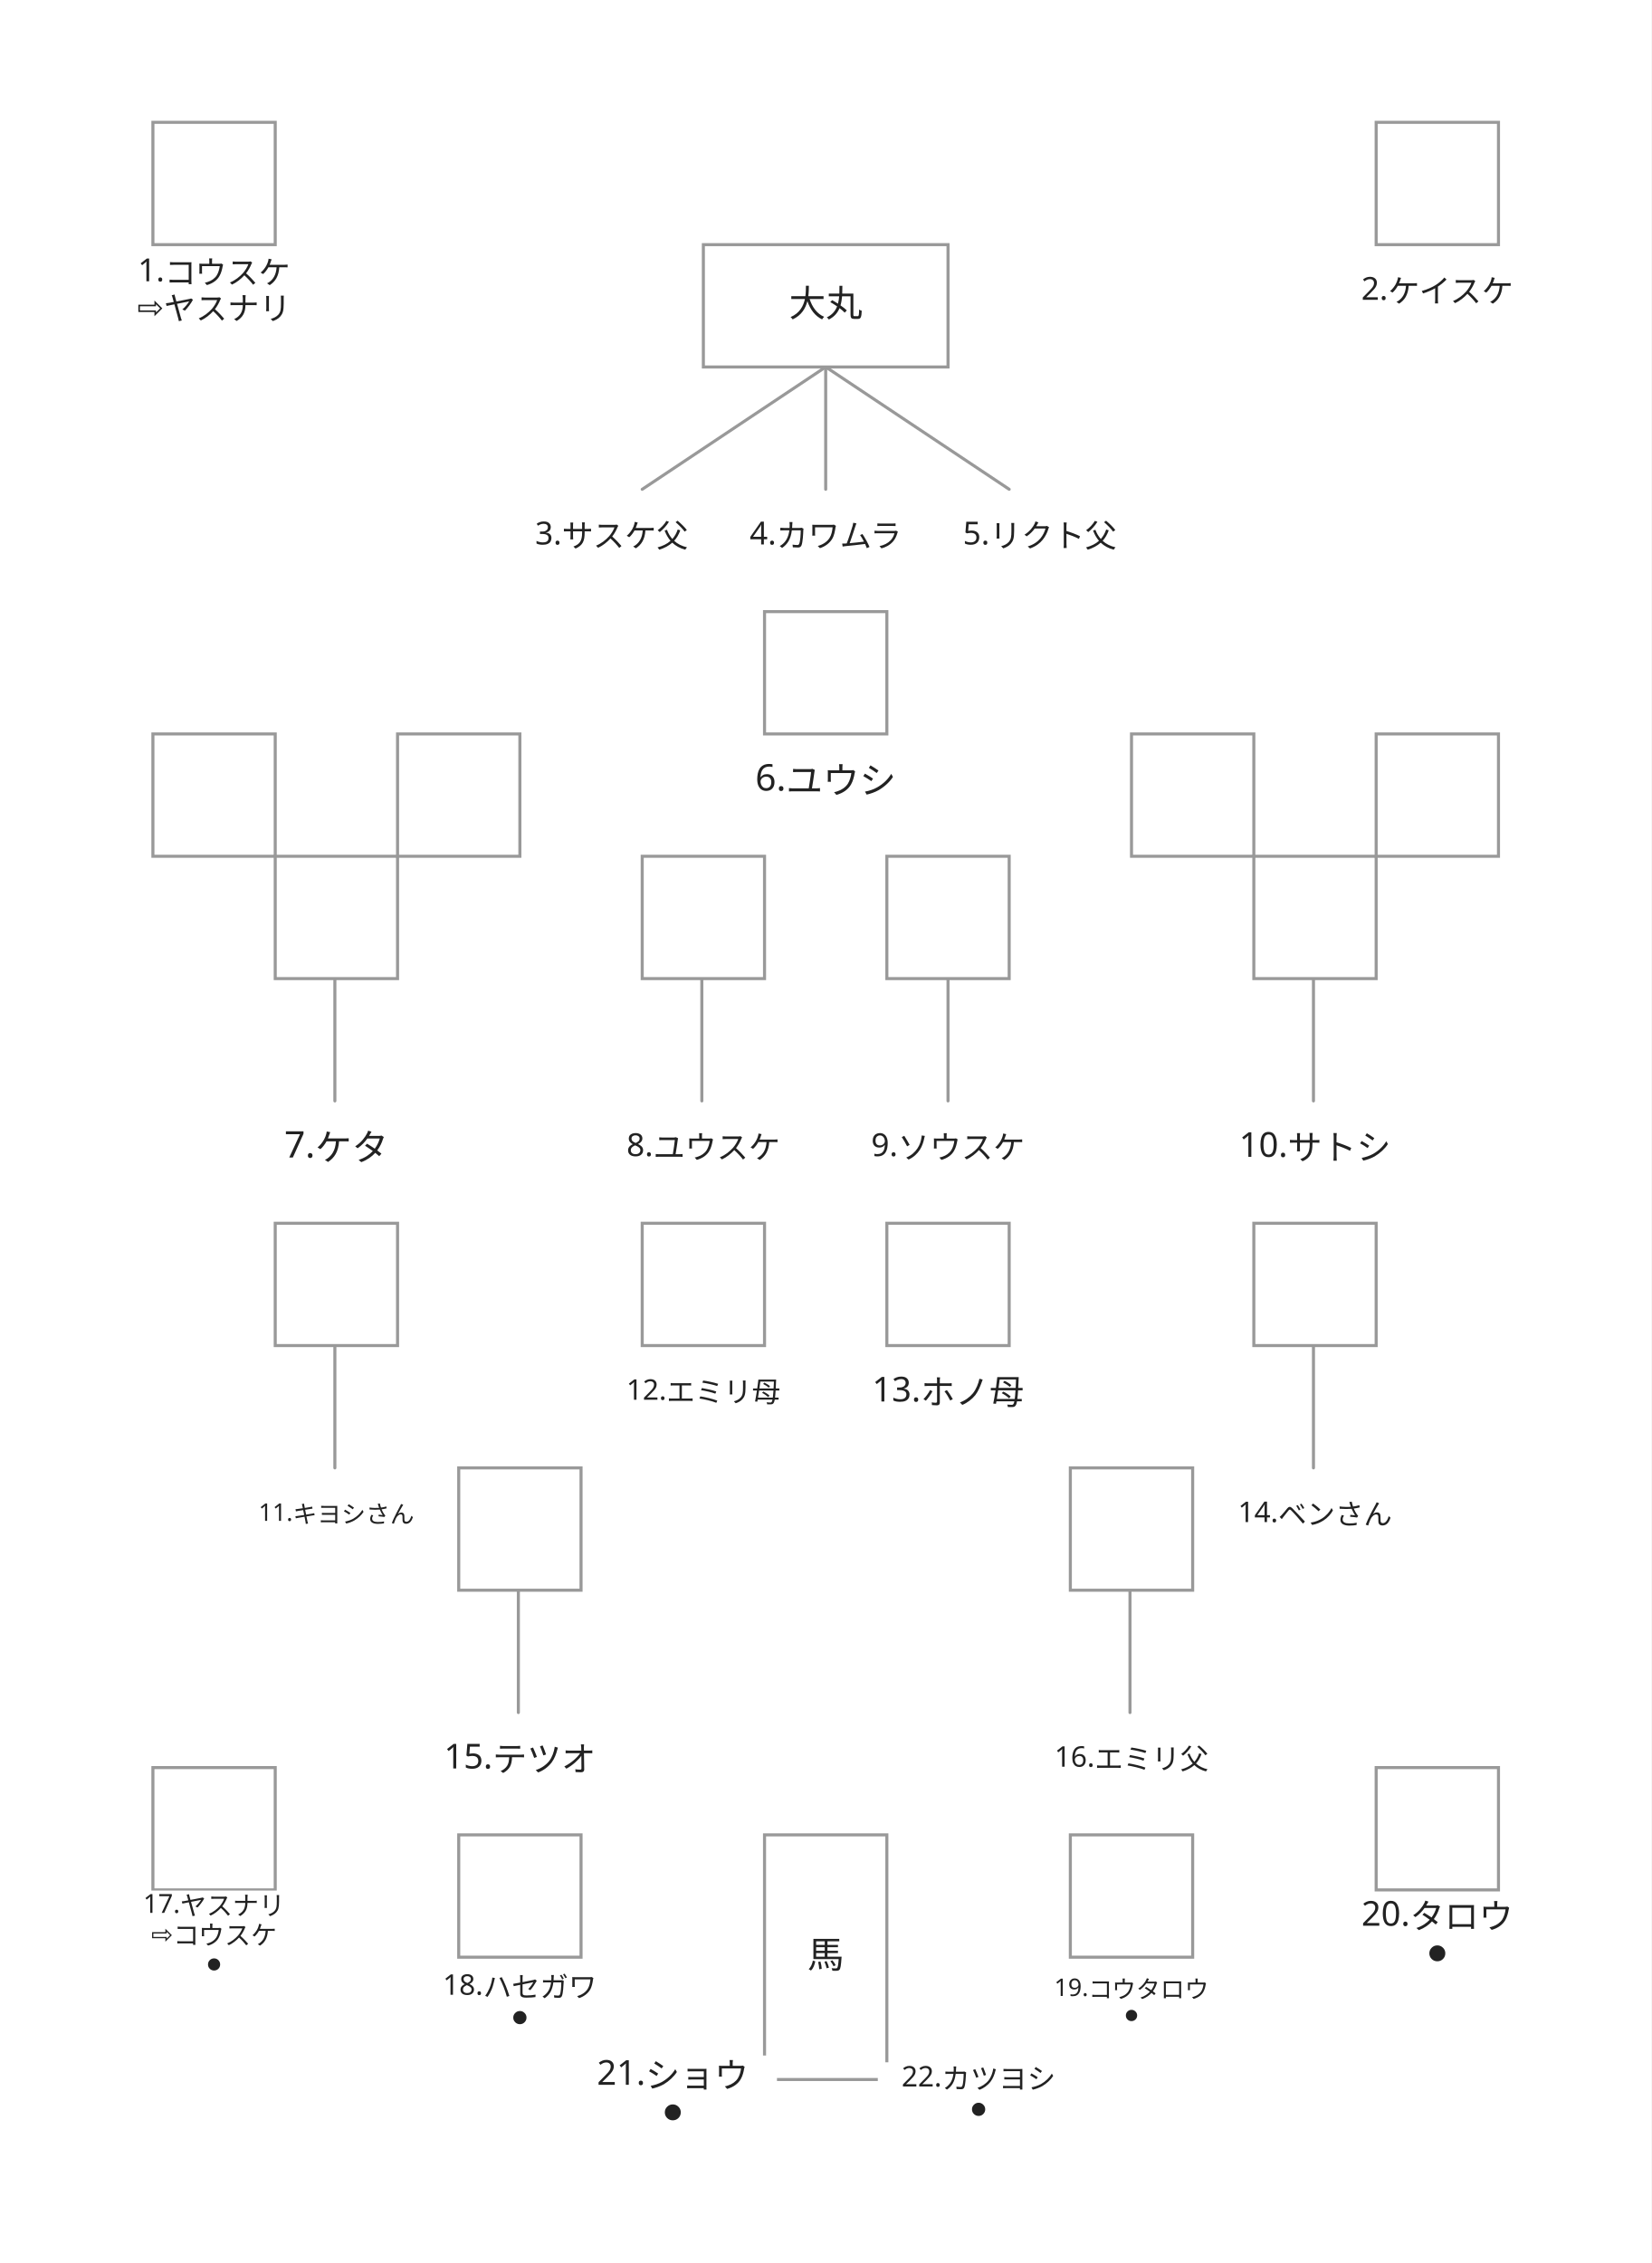
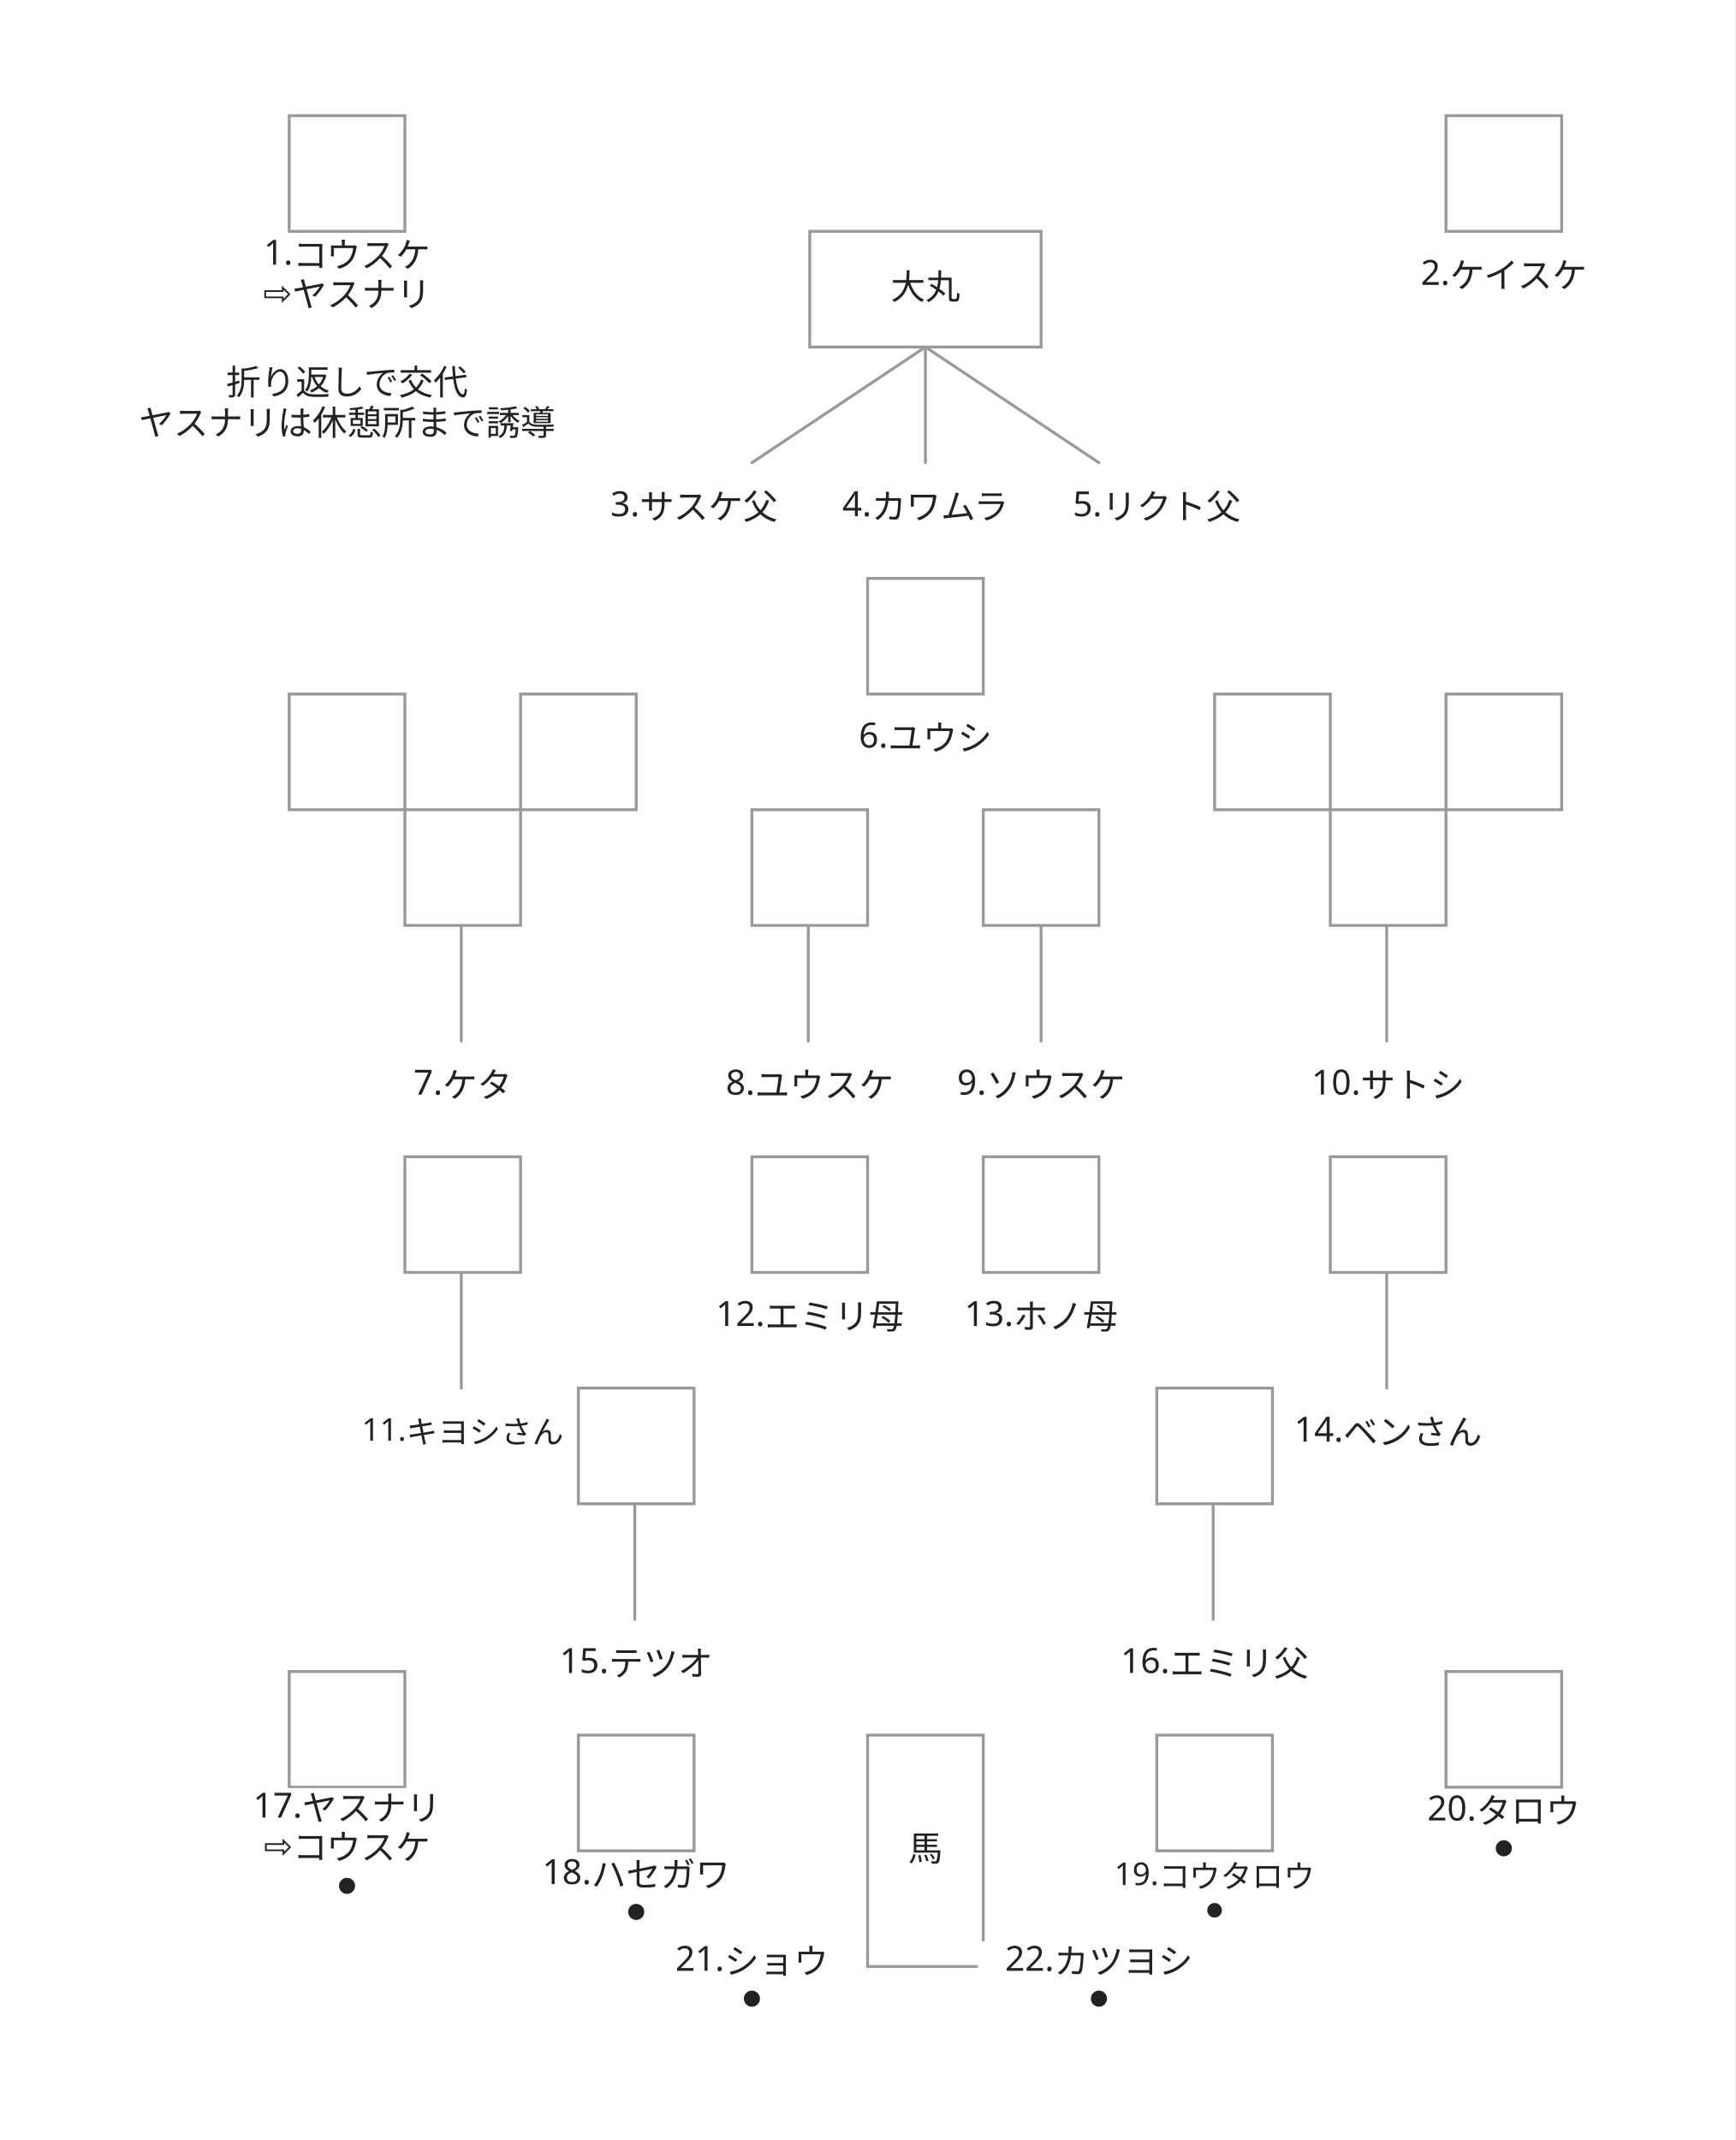
- <svg xmlns="http://www.w3.org/2000/svg" viewBox="30.0 -40.0 540.0 740.0" width="540" height="740" font-family="sans-serif">
-   <rect x="30.0" y="-40.0" width="540.0" height="740.0" fill="#ffffff" />
+ <svg xmlns="http://www.w3.org/2000/svg" viewBox="-20.0 -40.0 600.0 740.0" width="600" height="740" font-family="sans-serif">
+   <rect x="-20.0" y="-40.0" width="600.0" height="740.0" fill="#ffffff" />
  <defs>
    <marker id="arrow-blue" viewBox="0 0 10 10" refX="9" refY="5" markerWidth="7" markerHeight="7" orient="auto-start-reverse">
      <path d="M0,0 L10,5 L0,10 z" fill="#6c8ebf" />
    </marker>
    <marker id="arrow-green" viewBox="0 0 10 10" refX="9" refY="5" markerWidth="7" markerHeight="7" orient="auto-start-reverse">
      <path d="M0,0 L10,5 L0,10 z" fill="#82b366" />
    </marker>
  </defs>
  <path d="M 240.0,120.0 L 300.0,80.0" fill="none" stroke="#999999" stroke-width="1.0" stroke-linecap="round" stroke-linejoin="round" />
  <path d="M 300.0,120.0 L 300.0,80.0" fill="none" stroke="#999999" stroke-width="1.0" stroke-linecap="round" stroke-linejoin="round" />
  <path d="M 360.0,120.0 L 300.0,80.0" fill="none" stroke="#999999" stroke-width="1.0" stroke-linecap="round" stroke-linejoin="round" />
  <path d="M 259.5,320.0 L 259.5,280.0" fill="none" stroke="#999999" stroke-width="1.0" stroke-linecap="round" stroke-linejoin="round" />
  <path d="M 340.0,320.0 L 340.0,280.0" fill="none" stroke="#999999" stroke-width="1.0" stroke-linecap="round" stroke-linejoin="round" />
  <path d="M 139.5,320.0 L 139.5,280.0" fill="none" stroke="#999999" stroke-width="1.0" stroke-linecap="round" stroke-linejoin="round" />
  <path d="M 459.5,320.0 L 459.5,280.0" fill="none" stroke="#999999" stroke-width="1.0" stroke-linecap="round" stroke-linejoin="round" />
  <path d="M 139.5,440.0 L 139.5,400.0" fill="none" stroke="#999999" stroke-width="1.0" stroke-linecap="round" stroke-linejoin="round" />
  <path d="M 459.5,440.0 L 459.5,400.0" fill="none" stroke="#999999" stroke-width="1.0" stroke-linecap="round" stroke-linejoin="round" />
  <path d="M 199.5,520.0 L 199.5,480.0" fill="none" stroke="#999999" stroke-width="1.0" stroke-linecap="round" stroke-linejoin="round" />
  <path d="M 399.5,520.0 L 399.5,480.0" fill="none" stroke="#999999" stroke-width="1.0" stroke-linecap="round" stroke-linejoin="round" />
  <rect x="80.0" y="0.0" width="40.0" height="40.0" fill="#ffffff" stroke="#999999" stroke-width="1.0" />
  <rect x="80.0" y="200.0" width="40.0" height="40.0" fill="#ffffff" stroke="#999999" stroke-width="1.0" />
  <rect x="120.0" y="240.0" width="40.0" height="40.0" fill="#ffffff" stroke="#999999" stroke-width="1.0" />
  <rect x="160.0" y="200.0" width="40.0" height="40.0" fill="#ffffff" stroke="#999999" stroke-width="1.0" />
  <rect x="240.0" y="240.0" width="40.0" height="40.0" fill="#ffffff" stroke="#999999" stroke-width="1.0" />
  <rect x="320.0" y="240.0" width="40.0" height="40.0" fill="#ffffff" stroke="#999999" stroke-width="1.0" />
  <rect x="280.0" y="160.0" width="40.0" height="40.0" fill="#ffffff" stroke="#999999" stroke-width="1.0" />
  <rect x="260.0" y="40.0" width="80.0" height="40.0" fill="#ffffff" stroke="#999999" stroke-width="1.0" />
  <text x="300.0" y="63.5" font-size="12" text-anchor="middle" fill="#222222">大丸</text>
-   <rect x="198.404" y="129.202" width="63.192" height="11.423" fill="#ffffff" />
-   <text x="230.0" y="138.029" font-size="10.385" text-anchor="middle" fill="#222222">3.サスケ父</text>
-   <rect x="268.404" y="129.202" width="63.192" height="11.423" fill="#ffffff" />
-   <text x="300.0" y="138.029" font-size="10.385" text-anchor="middle" fill="#222222">4.カワムラ</text>
-   <rect x="338.404" y="129.202" width="63.192" height="11.423" fill="#ffffff" />
-   <text x="370.0" y="138.029" font-size="10.385" text-anchor="middle" fill="#222222">5.リクト父</text>
-   <rect x="68.404" y="43.144" width="63.192" height="11.423" fill="#ffffff" />
-   <text x="100.0" y="51.971" font-size="10.385" text-anchor="middle" fill="#222222">1.コウスケ</text>
-   <rect x="73.337" y="55.26" width="53.327" height="11.423" fill="#ffffff" />
-   <text x="100.0" y="64.087" font-size="10.385" text-anchor="middle" fill="#222222">⇨ヤスナリ</text>
+   <rect x="183.8" y="128.3" width="72.4" height="13.2" fill="#ffffff" />
+   <text x="220.0" y="138.5" font-size="12" text-anchor="middle" fill="#222222">3.サスケ父</text>
+   <rect x="263.8" y="128.3" width="72.4" height="13.2" fill="#ffffff" />
+   <text x="300.0" y="138.5" font-size="12" text-anchor="middle" fill="#222222">4.カワムラ</text>
+   <rect x="343.8" y="128.3" width="72.4" height="13.2" fill="#ffffff" />
+   <text x="380.0" y="138.5" font-size="12" text-anchor="middle" fill="#222222">5.リクト父</text>
+   <rect x="63.8" y="41.3" width="72.4" height="13.2" fill="#ffffff" />
+   <text x="100.0" y="51.5" font-size="12" text-anchor="middle" fill="#222222">1.コウスケ</text>
+   <rect x="69.5" y="55.3" width="61.0" height="13.2" fill="#ffffff" />
+   <text x="100.0" y="65.5" font-size="12" text-anchor="middle" fill="#222222">⇨ヤスナリ</text>
  <rect x="480.0" y="0.0" width="40.0" height="40.0" fill="#ffffff" stroke="#999999" stroke-width="1.0" />
-   <rect x="468.404" y="49.202" width="63.192" height="11.423" fill="#ffffff" />
-   <text x="500.0" y="58.029" font-size="10.385" text-anchor="middle" fill="#222222">2.ケイスケ</text>
+   <rect x="463.8" y="48.3" width="72.4" height="13.2" fill="#ffffff" />
+   <text x="500.0" y="58.5" font-size="12" text-anchor="middle" fill="#222222">2.ケイスケ</text>
  <rect x="269.5" y="208.3" width="61.0" height="13.2" fill="#ffffff" />
  <text x="300.0" y="218.5" font-size="12" text-anchor="middle" fill="#222222">6.ユウシ</text>
  <rect x="400.0" y="200.0" width="40.0" height="40.0" fill="#ffffff" stroke="#999999" stroke-width="1.0" />
  <rect x="440.0" y="240.0" width="40.0" height="40.0" fill="#ffffff" stroke="#999999" stroke-width="1.0" />
  <rect x="480.0" y="200.0" width="40.0" height="40.0" fill="#ffffff" stroke="#999999" stroke-width="1.0" />
  <rect x="115.2" y="328.3" width="49.6" height="13.2" fill="#ffffff" />
  <text x="140.0" y="338.5" font-size="12" text-anchor="middle" fill="#222222">7.ケタ</text>
-   <rect x="228.404" y="329.202" width="63.192" height="11.423" fill="#ffffff" />
-   <text x="260.0" y="338.029" font-size="10.385" text-anchor="middle" fill="#222222">8.ユウスケ</text>
-   <rect x="308.404" y="329.202" width="63.192" height="11.423" fill="#ffffff" />
-   <text x="340.0" y="338.029" font-size="10.385" text-anchor="middle" fill="#222222">9.ソウスケ</text>
-   <rect x="425.938" y="328.719" width="68.125" height="12.375" fill="#ffffff" />
-   <text x="460.0" y="338.281" font-size="11.25" text-anchor="middle" fill="#222222">10.サトシ</text>
+   <rect x="223.8" y="328.3" width="72.4" height="13.2" fill="#ffffff" />
+   <text x="260.0" y="338.5" font-size="12" text-anchor="middle" fill="#222222">8.ユウスケ</text>
+   <rect x="303.8" y="328.3" width="72.4" height="13.2" fill="#ffffff" />
+   <text x="340.0" y="338.5" font-size="12" text-anchor="middle" fill="#222222">9.ソウスケ</text>
+   <rect x="423.8" y="328.3" width="72.4" height="13.2" fill="#ffffff" />
+   <text x="460.0" y="338.5" font-size="12" text-anchor="middle" fill="#222222">10.サトシ</text>
  <rect x="120.0" y="360.0" width="40.0" height="40.0" fill="#ffffff" stroke="#999999" stroke-width="1.0" />
-   <rect x="107.824" y="450.566" width="64.353" height="8.735" fill="#ffffff" />
-   <text x="140.0" y="457.316" font-size="7.941" text-anchor="middle" fill="#222222">11.キヨシさん</text>
+   <rect x="96.647" y="448.924" width="86.706" height="11.971" fill="#ffffff" />
+   <text x="140.0" y="458.174" font-size="10.882" text-anchor="middle" fill="#222222">11.キヨシさん</text>
  <rect x="240.0" y="360.0" width="40.0" height="40.0" fill="#ffffff" stroke="#999999" stroke-width="1.0" />
-   <rect x="227.043" y="409.802" width="65.914" height="10.241" fill="#ffffff" />
-   <text x="260.0" y="417.716" font-size="9.31" text-anchor="middle" fill="#222222">12.エミリ母</text>
+   <rect x="218.1" y="408.3" width="83.8" height="13.2" fill="#ffffff" />
+   <text x="260.0" y="418.5" font-size="12" text-anchor="middle" fill="#222222">12.エミリ母</text>
  <rect x="320.0" y="360.0" width="40.0" height="40.0" fill="#ffffff" stroke="#999999" stroke-width="1.0" />
-   <rect x="305.938" y="408.719" width="68.125" height="12.375" fill="#ffffff" />
-   <text x="340.0" y="418.281" font-size="11.25" text-anchor="middle" fill="#222222">13.ホノ母</text>
+   <rect x="303.8" y="408.3" width="72.4" height="13.2" fill="#ffffff" />
+   <text x="340.0" y="418.5" font-size="12" text-anchor="middle" fill="#222222">13.ホノ母</text>
  <rect x="440.0" y="360.0" width="40.0" height="40.0" fill="#ffffff" stroke="#999999" stroke-width="1.0" />
-   <rect x="427.043" y="449.802" width="65.914" height="10.241" fill="#ffffff" />
-   <text x="460.0" y="457.716" font-size="9.31" text-anchor="middle" fill="#222222">14.ベンさん</text>
+   <rect x="418.1" y="448.3" width="83.8" height="13.2" fill="#ffffff" />
+   <text x="460.0" y="458.5" font-size="12" text-anchor="middle" fill="#222222">14.ベンさん</text>
  <rect x="180.0" y="440.0" width="40.0" height="40.0" fill="#ffffff" stroke="#999999" stroke-width="1.0" />
-   <rect x="165.938" y="528.719" width="68.125" height="12.375" fill="#ffffff" />
-   <text x="200.0" y="538.281" font-size="11.25" text-anchor="middle" fill="#222222">15.テツオ</text>
+   <rect x="163.8" y="528.3" width="72.4" height="13.2" fill="#ffffff" />
+   <text x="200.0" y="538.5" font-size="12" text-anchor="middle" fill="#222222">15.テツオ</text>
  <rect x="380.0" y="440.0" width="40.0" height="40.0" fill="#ffffff" stroke="#999999" stroke-width="1.0" />
-   <rect x="367.043" y="529.802" width="65.914" height="10.241" fill="#ffffff" />
-   <text x="400.0" y="537.716" font-size="9.31" text-anchor="middle" fill="#222222">16.エミリ父</text>
+   <rect x="358.1" y="528.3" width="83.8" height="13.2" fill="#ffffff" />
+   <text x="400.0" y="538.5" font-size="12" text-anchor="middle" fill="#222222">16.エミリ父</text>
  <rect x="180.0" y="560.0" width="40.0" height="40.0" fill="#ffffff" stroke="#999999" stroke-width="1.0" />
  <rect x="280.0" y="560.0" width="40.0" height="80.0" fill="#ffffff" stroke="#999999" stroke-width="1.0" />
  <text x="300.0" y="603.5" font-size="12" text-anchor="middle" fill="#222222">馬</text>
-   <rect x="167.043" y="604.371" width="65.914" height="10.241" fill="#ffffff" />
-   <text x="200.0" y="612.284" font-size="9.31" text-anchor="middle" fill="#222222">18.ハセガワ</text>
-   <rect x="189.155" y="615.233" width="21.69" height="10.241" fill="#ffffff" />
-   <text x="200.0" y="623.147" font-size="9.31" text-anchor="middle" fill="#222222">⚫︎</text>
-   <rect x="215.938" y="632.156" width="68.125" height="12.375" fill="#ffffff" />
-   <text x="250.0" y="641.719" font-size="11.25" text-anchor="middle" fill="#222222">21.ショウ</text>
-   <rect x="237.312" y="645.281" width="25.375" height="12.375" fill="#ffffff" />
-   <text x="250.0" y="654.844" font-size="11.25" text-anchor="middle" fill="#222222">⚫︎</text>
+   <rect x="158.1" y="601.3" width="83.8" height="13.2" fill="#ffffff" />
+   <text x="200.0" y="611.5" font-size="12" text-anchor="middle" fill="#222222">18.ハセガワ</text>
+   <rect x="186.6" y="615.3" width="26.8" height="13.2" fill="#ffffff" />
+   <text x="200.0" y="625.5" font-size="12" text-anchor="middle" fill="#222222">⚫︎</text>
+   <rect x="203.8" y="631.3" width="72.4" height="13.2" fill="#ffffff" />
+   <text x="240.0" y="641.5" font-size="12" text-anchor="middle" fill="#222222">21.ショウ</text>
+   <rect x="226.6" y="645.3" width="26.8" height="13.2" fill="#ffffff" />
+   <text x="240.0" y="655.5" font-size="12" text-anchor="middle" fill="#222222">⚫︎</text>
  <rect x="380.0" y="560.0" width="40.0" height="40.0" fill="#ffffff" stroke="#999999" stroke-width="1.0" />
-   <rect x="367.824" y="605.934" width="64.353" height="8.735" fill="#ffffff" />
-   <text x="400.0" y="612.684" font-size="7.941" text-anchor="middle" fill="#222222">19.コウタロウ</text>
-   <rect x="390.456" y="615.199" width="19.088" height="8.735" fill="#ffffff" />
-   <text x="400.0" y="621.949" font-size="7.941" text-anchor="middle" fill="#222222">⚫︎</text>
-   <rect x="317.043" y="634.371" width="65.914" height="10.241" fill="#ffffff" />
-   <text x="350.0" y="642.284" font-size="9.31" text-anchor="middle" fill="#222222">22.カツヨシ</text>
-   <rect x="339.155" y="645.233" width="21.69" height="10.241" fill="#ffffff" />
-   <text x="350.0" y="653.147" font-size="9.31" text-anchor="middle" fill="#222222">⚫︎</text>
+   <rect x="356.647" y="602.576" width="86.706" height="11.971" fill="#ffffff" />
+   <text x="400.0" y="611.826" font-size="10.882" text-anchor="middle" fill="#222222">19.コウタロウ</text>
+   <rect x="387.662" y="615.272" width="24.676" height="11.971" fill="#ffffff" />
+   <text x="400.0" y="624.522" font-size="10.882" text-anchor="middle" fill="#222222">⚫︎</text>
+   <rect x="318.1" y="631.3" width="83.8" height="13.2" fill="#ffffff" />
+   <text x="360.0" y="641.5" font-size="12" text-anchor="middle" fill="#222222">22.カツヨシ</text>
+   <rect x="346.6" y="645.3" width="26.8" height="13.2" fill="#ffffff" />
+   <text x="360.0" y="655.5" font-size="12" text-anchor="middle" fill="#222222">⚫︎</text>
  <rect x="80.0" y="538.0" width="40.0" height="40.0" fill="#ffffff" stroke="#999999" stroke-width="1.0" />
  <rect x="480.0" y="538.0" width="40.0" height="40.0" fill="#ffffff" stroke="#999999" stroke-width="1.0" />
-   <rect x="69.5" y="578.214" width="61.0" height="9.429" fill="#ffffff" />
-   <text x="100.0" y="585.5" font-size="8.571" text-anchor="middle" fill="#222222">17.ヤスナリ</text>
-   <rect x="77.643" y="588.214" width="44.714" height="9.429" fill="#ffffff" />
-   <text x="100.0" y="595.5" font-size="8.571" text-anchor="middle" fill="#222222">⇨コウスケ</text>
-   <rect x="89.857" y="598.214" width="20.286" height="9.429" fill="#ffffff" />
-   <text x="100.0" y="605.5" font-size="8.571" text-anchor="middle" fill="#222222">⚫︎</text>
-   <rect x="465.938" y="580.156" width="68.125" height="12.375" fill="#ffffff" />
-   <text x="500.0" y="589.719" font-size="11.25" text-anchor="middle" fill="#222222">20.タロウ</text>
-   <rect x="487.312" y="593.281" width="25.375" height="12.375" fill="#ffffff" />
-   <text x="500.0" y="602.844" font-size="11.25" text-anchor="middle" fill="#222222">⚫︎</text>
+   <rect x="58.1" y="578.3" width="83.8" height="13.2" fill="#ffffff" />
+   <text x="100.0" y="588.5" font-size="12" text-anchor="middle" fill="#222222">17.ヤスナリ</text>
+   <rect x="69.5" y="592.3" width="61.0" height="13.2" fill="#ffffff" />
+   <text x="100.0" y="602.5" font-size="12" text-anchor="middle" fill="#222222">⇨コウスケ</text>
+   <rect x="86.6" y="606.3" width="26.8" height="13.2" fill="#ffffff" />
+   <text x="100.0" y="616.5" font-size="12" text-anchor="middle" fill="#222222">⚫︎</text>
+   <rect x="463.8" y="579.3" width="72.4" height="13.2" fill="#ffffff" />
+   <text x="500.0" y="589.5" font-size="12" text-anchor="middle" fill="#222222">20.タロウ</text>
+   <rect x="486.6" y="593.3" width="26.8" height="13.2" fill="#ffffff" />
+   <text x="500.0" y="603.5" font-size="12" text-anchor="middle" fill="#222222">⚫︎</text>
+   <rect x="58.1" y="86.3" width="83.8" height="13.2" fill="#ffffff" />
+   <text x="100.0" y="96.5" font-size="12" text-anchor="middle" fill="#222222">折り返しで交代</text>
+   <rect x="29.6" y="100.3" width="140.8" height="13.2" fill="#ffffff" />
+   <text x="100.0" y="110.5" font-size="12" text-anchor="middle" fill="#222222">ヤスナリは休憩所まで誘導</text>
</svg>
